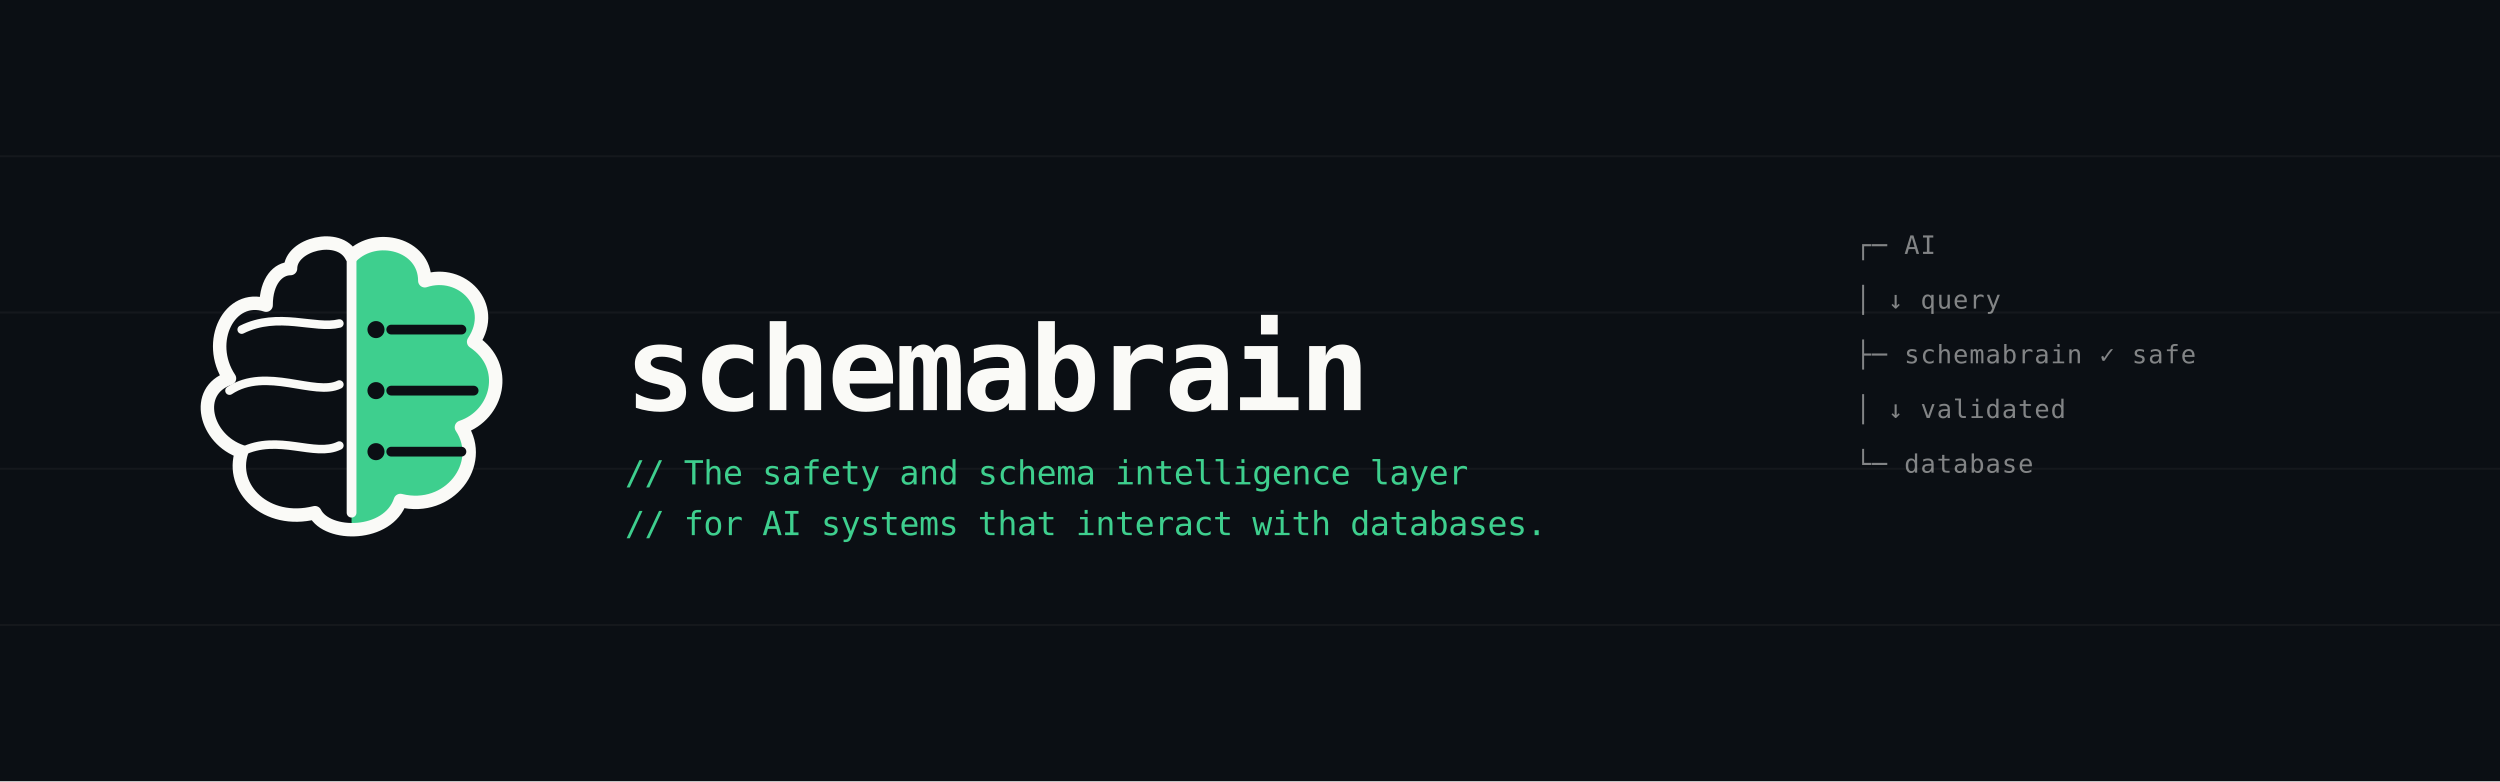
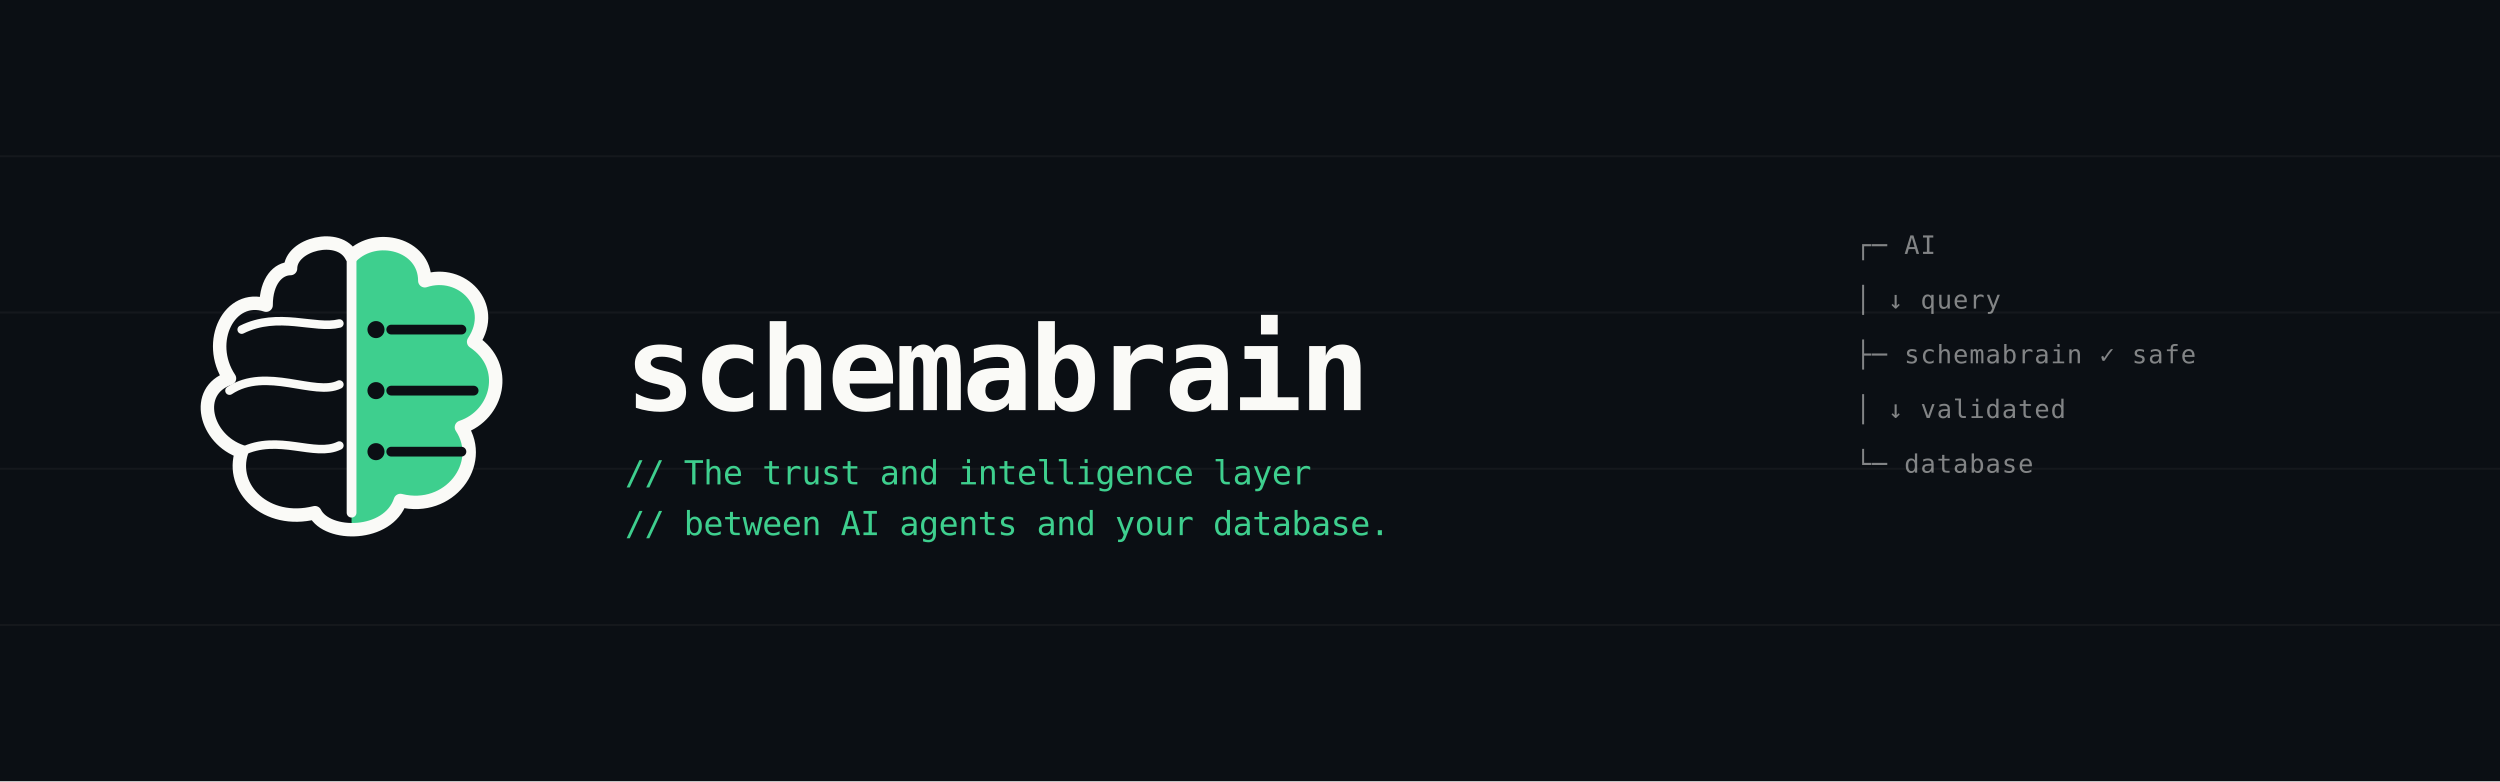
<svg xmlns="http://www.w3.org/2000/svg" viewBox="0 0 1280 400" width="1280" height="400">
  <rect width="1280" height="400" fill="#0B0F14" />
  <g stroke="#FAFAF7" opacity="0.04">
    <line x1="0" y1="80" x2="1280" y2="80" />
    <line x1="0" y1="160" x2="1280" y2="160" />
    <line x1="0" y1="240" x2="1280" y2="240" />
    <line x1="0" y1="320" x2="1280" y2="320" />
  </g>
  <svg x="80" y="100" width="200" height="200" viewBox="0 0 64 64" overflow="visible">
    <defs>
      <clipPath id="clip-rh">
        <path d="M22 12 C 22 8, 30 6, 32 10 C 36 6, 44 8, 44 14 C 50 12, 56 18, 52 24 C 58 28, 56 36, 50 38 C 54 44, 48 52, 40 50 C 38 56, 28 56, 26 52 C 18 54, 12 48, 14 42 C 8 40, 6 32, 12 30 C 8 24, 12 16, 18 18 C 18 14, 20 12, 22 12 Z" />
      </clipPath>
    </defs>
    <g clip-path="url(#clip-rh)">
      <rect x="32" y="0" width="32" height="64" fill="#3ECF8E" />
    </g>
    <path d="M22 12 C 22 8, 30 6, 32 10 C 36 6, 44 8, 44 14 C 50 12, 56 18, 52 24 C 58 28, 56 36, 50 38 C 54 44, 48 52, 40 50 C 38 56, 28 56, 26 52 C 18 54, 12 48, 14 42 C 8 40, 6 32, 12 30 C 8 24, 12 16, 18 18 C 18 14, 20 12, 22 12 Z" stroke="#FAFAF7" stroke-width="2.2" stroke-linejoin="round" fill="none" />
    <line x1="32" y1="10" x2="32" y2="52" stroke="#FAFAF7" stroke-width="1.6" stroke-linecap="round" />
    <path d="M14 22 C 20 19, 26 22, 30 21" stroke="#FAFAF7" stroke-width="1.4" stroke-linecap="round" fill="none" />
    <path d="M12 32 C 18 28, 26 33, 30 31" stroke="#FAFAF7" stroke-width="1.4" stroke-linecap="round" fill="none" />
    <path d="M14 42 C 20 39, 26 43, 30 41" stroke="#FAFAF7" stroke-width="1.4" stroke-linecap="round" fill="none" />
    <g clip-path="url(#clip-rh)">
      <circle cx="36" cy="22" r="1.4" fill="#0B0F14" />
      <line x1="38.5" y1="22" x2="50" y2="22" stroke="#0B0F14" stroke-width="1.6" stroke-linecap="round" />
      <circle cx="36" cy="32" r="1.4" fill="#0B0F14" />
      <line x1="38.5" y1="32" x2="52" y2="32" stroke="#0B0F14" stroke-width="1.6" stroke-linecap="round" />
      <circle cx="36" cy="42" r="1.4" fill="#0B0F14" />
      <line x1="38.5" y1="42" x2="50" y2="42" stroke="#0B0F14" stroke-width="1.6" stroke-linecap="round" />
    </g>
  </svg>
  <g font-family="&quot;JetBrains Mono&quot;, ui-monospace, SFMono-Regular, Menlo, monospace">
    <text x="320" y="210" font-size="60" font-weight="600" fill="#FAFAF7" letter-spacing="-1.6">schemabrain</text>
-     <text x="320" y="248" font-size="17" fill="#3ECF8E" letter-spacing="-0.2">// The safety and schema intelligence layer</text>
-     <text x="320" y="274" font-size="17" fill="#3ECF8E" letter-spacing="-0.2">// for AI systems that interact with databases.</text>
+     <text x="320" y="248" font-size="17" fill="#3ECF8E" letter-spacing="-0.2">// The trust and intelligence layer</text>
+     <text x="320" y="274" font-size="17" fill="#3ECF8E" letter-spacing="-0.2">// between AI agents and your database.</text>
  </g>
  <g font-family="&quot;JetBrains Mono&quot;, ui-monospace, SFMono-Regular, Menlo, monospace" font-size="13" fill="#FAFAF7" opacity="0.5">
    <text x="950" y="130" letter-spacing="0.5">┌─ AI</text>
    <text x="950" y="158" letter-spacing="0.5">│  ↓ query</text>
    <text x="950" y="186" letter-spacing="0.5">├─ schemabrain  ✓ safe</text>
    <text x="950" y="214" letter-spacing="0.5">│  ↓ validated</text>
    <text x="950" y="242" letter-spacing="0.5">└─ database</text>
  </g>
</svg>
